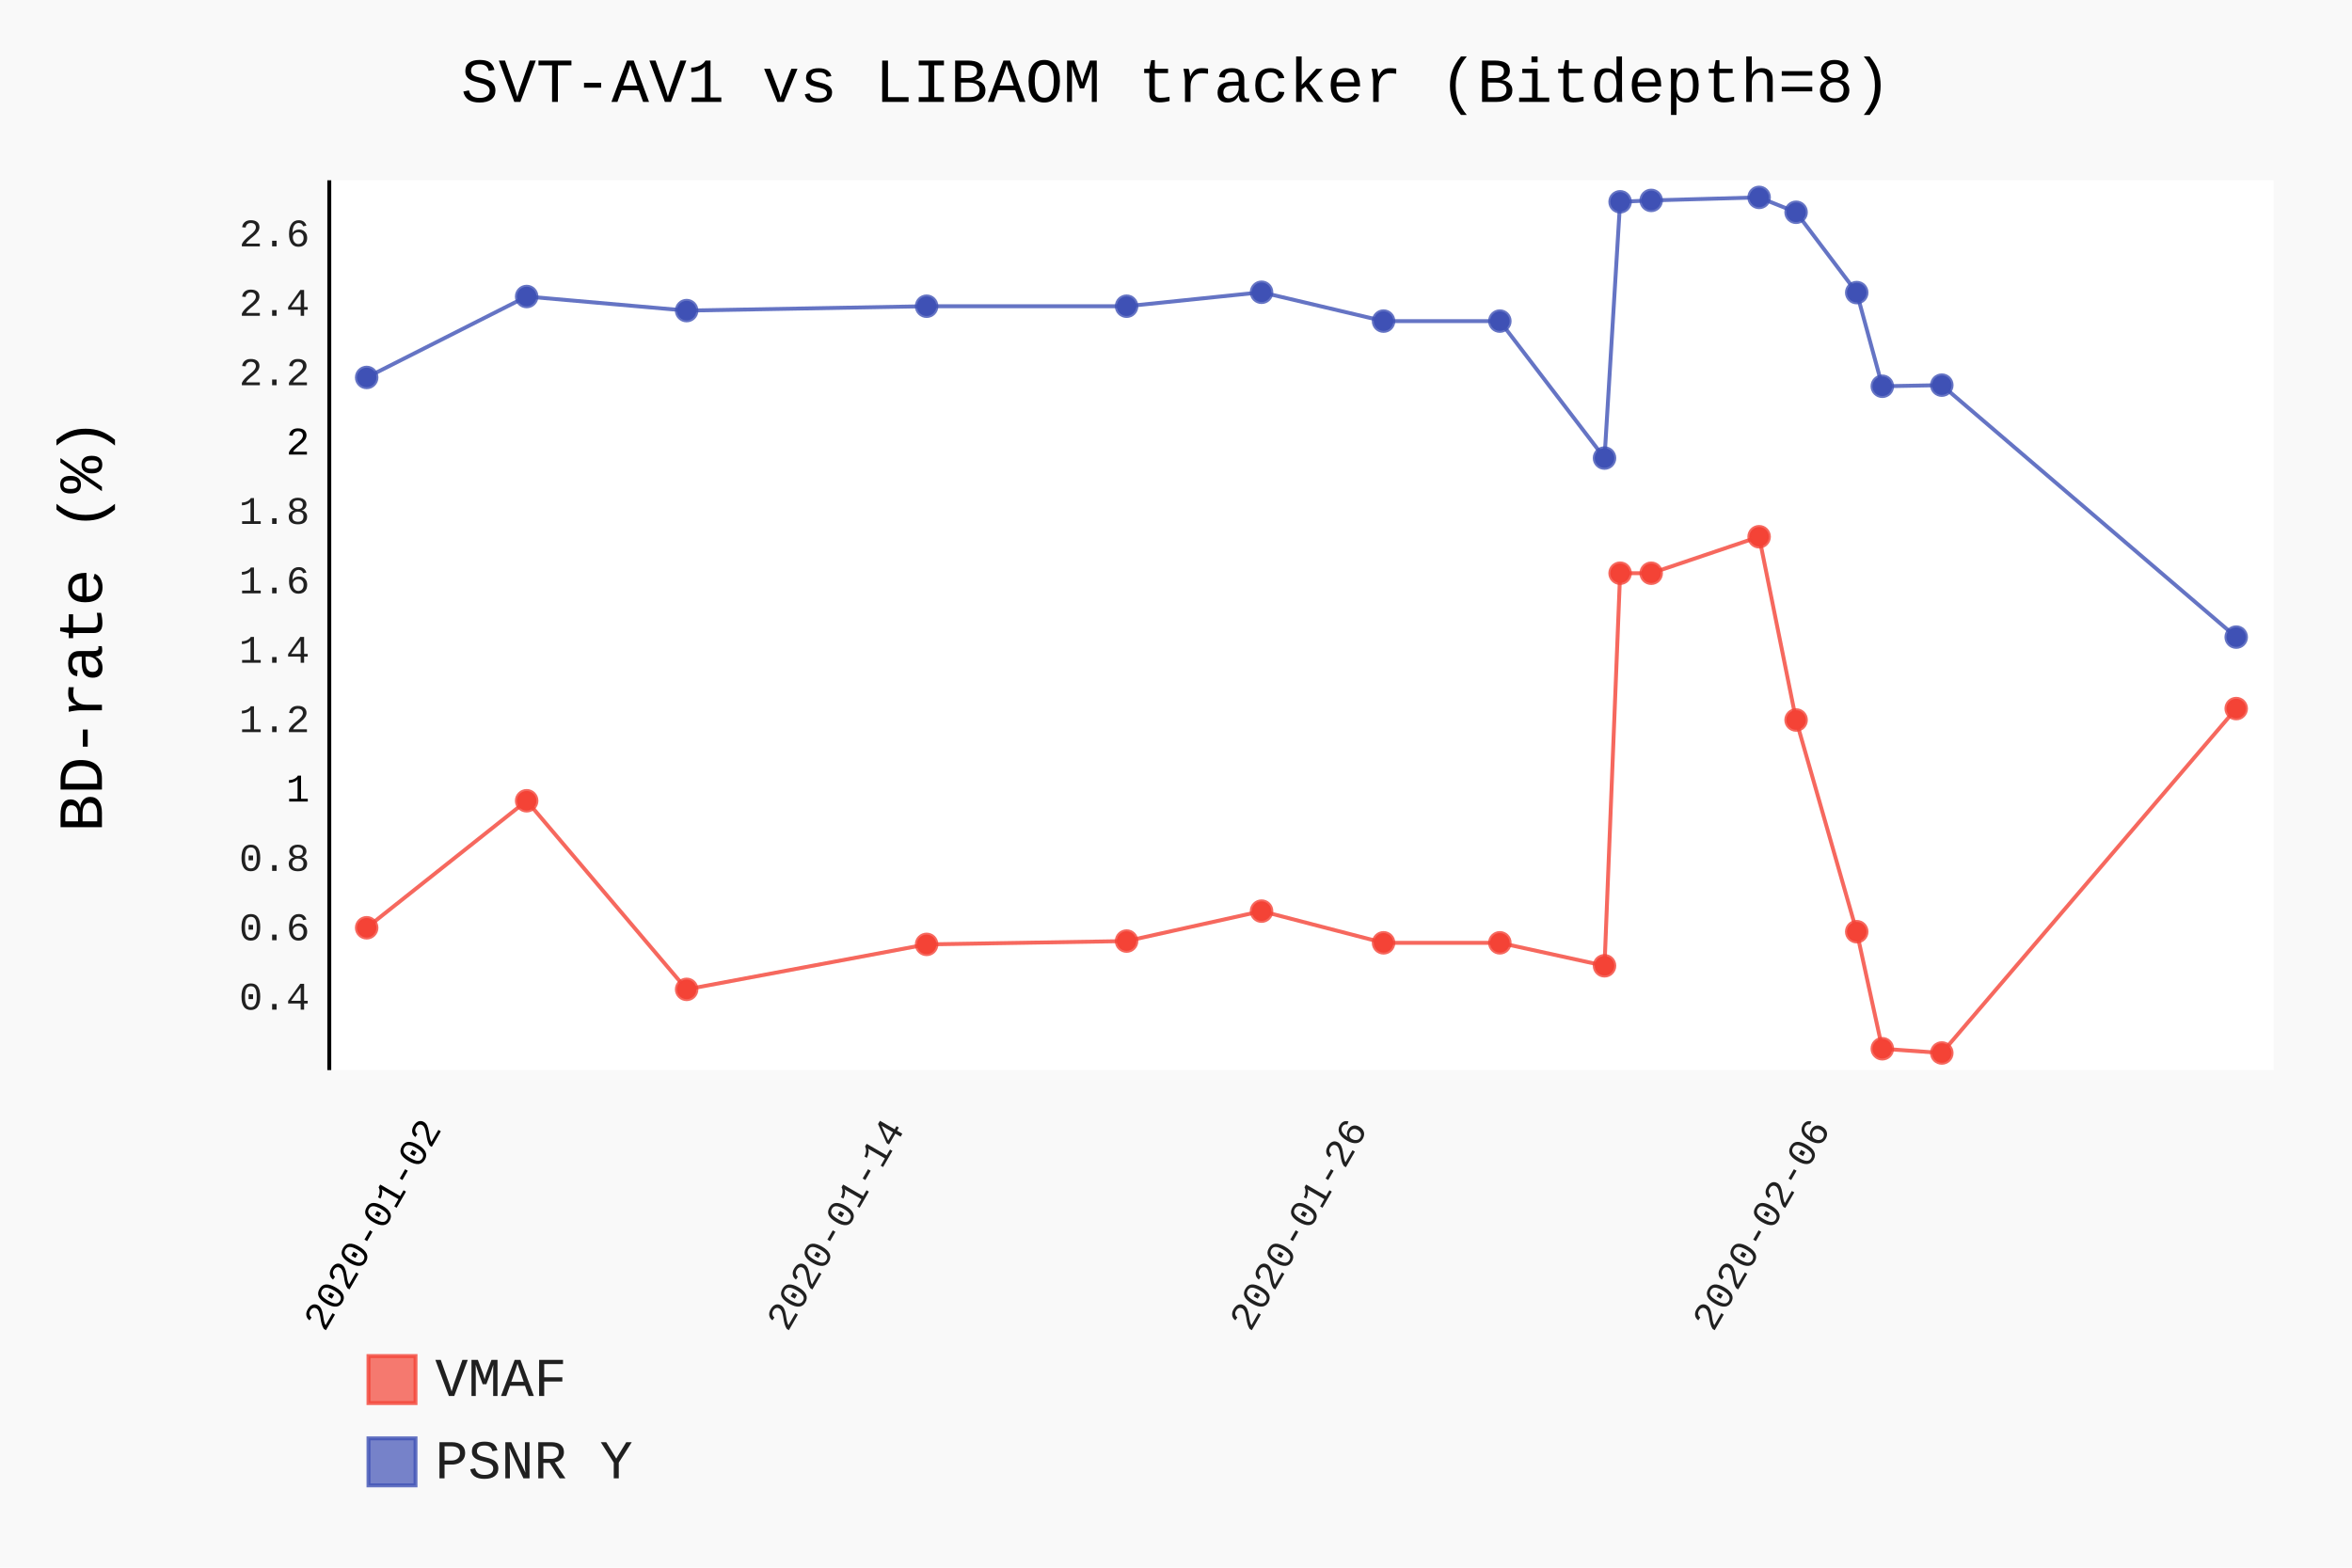
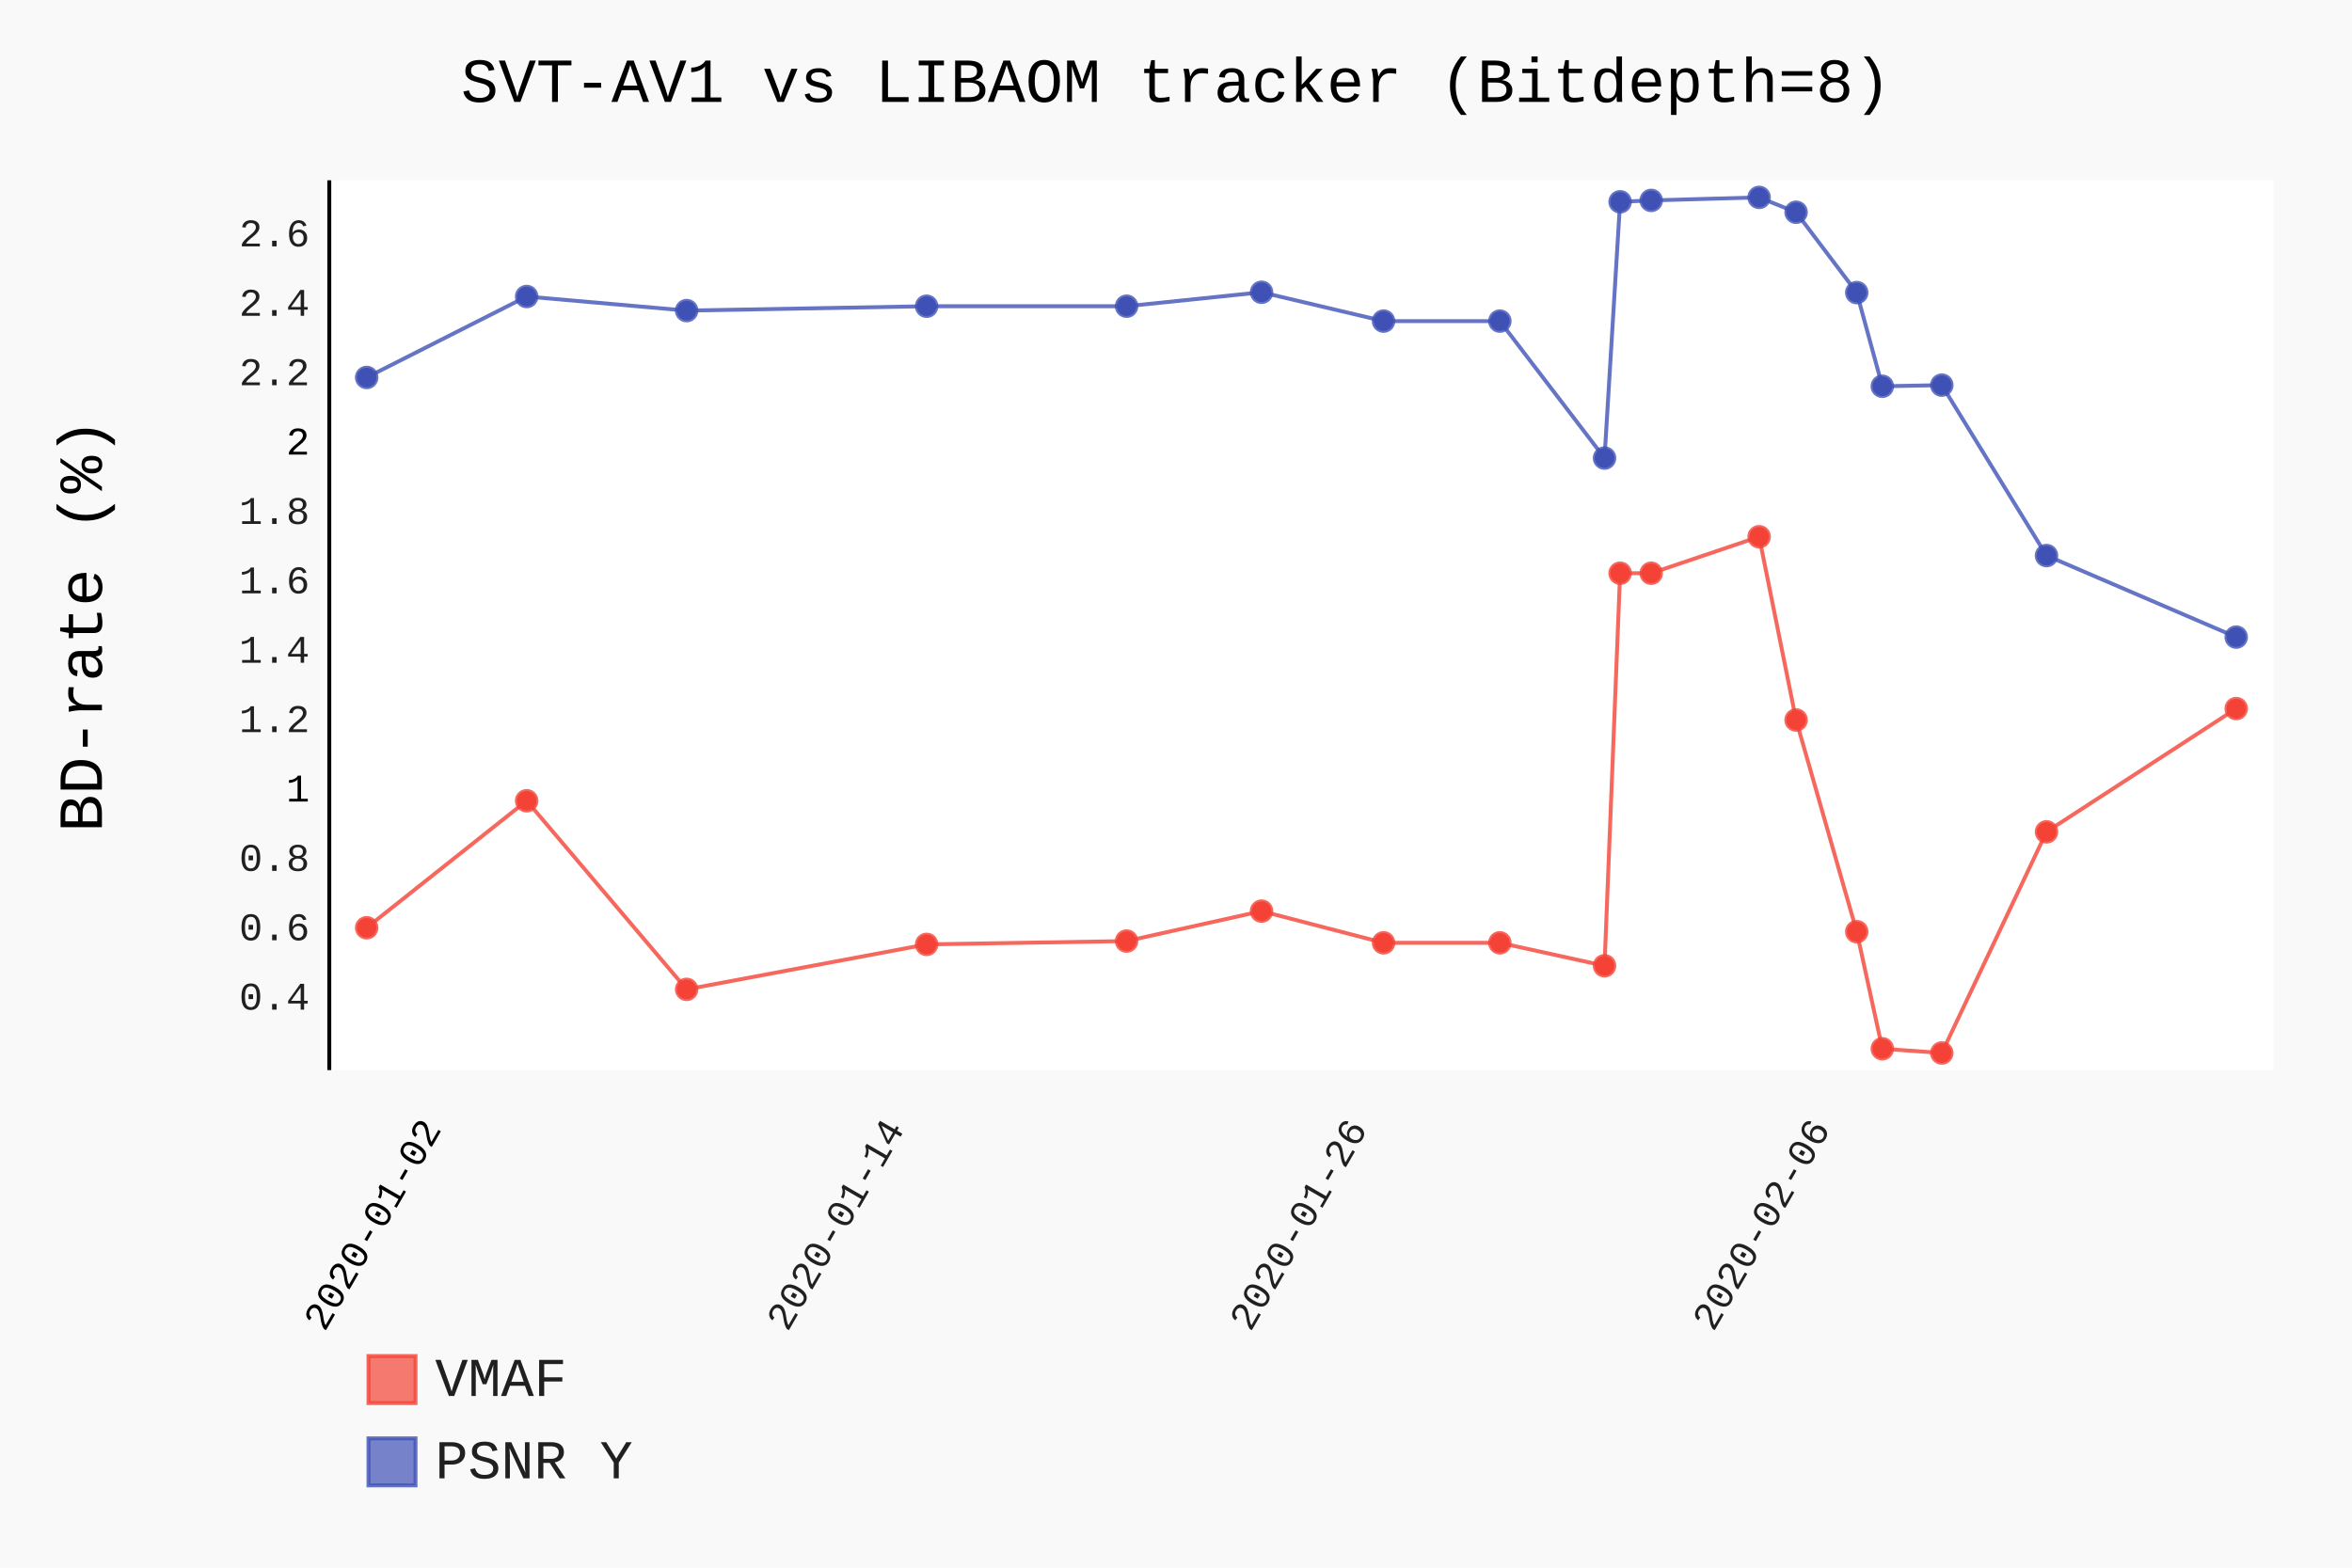
- <svg xmlns="http://www.w3.org/2000/svg" class="pygal-chart" id="chart-9e27a6ae-30aa-4ee4-bd94-84b5c48d207d" viewBox="0 0 600 400">
+ <svg xmlns="http://www.w3.org/2000/svg" class="pygal-chart" id="chart-f332c372-1b6f-40e4-b35a-04cdd7668e56" viewBox="0 0 600 400">
  <defs>
-     <style type="text/css">#chart-9e27a6ae-30aa-4ee4-bd94-84b5c48d207d{-webkit-user-select:none;-webkit-font-smoothing:antialiased;font-family:Consolas,"Liberation Mono",Menlo,Courier,monospace}#chart-9e27a6ae-30aa-4ee4-bd94-84b5c48d207d .title{font-family:Consolas,"Liberation Mono",Menlo,Courier,monospace;font-size:16px}#chart-9e27a6ae-30aa-4ee4-bd94-84b5c48d207d .legends .legend text{font-family:Consolas,"Liberation Mono",Menlo,Courier,monospace;font-size:14px}#chart-9e27a6ae-30aa-4ee4-bd94-84b5c48d207d .axis text{font-family:Consolas,"Liberation Mono",Menlo,Courier,monospace;font-size:10px}#chart-9e27a6ae-30aa-4ee4-bd94-84b5c48d207d .axis text.major{font-family:Consolas,"Liberation Mono",Menlo,Courier,monospace;font-size:10px}#chart-9e27a6ae-30aa-4ee4-bd94-84b5c48d207d .text-overlay text.value{font-family:Consolas,"Liberation Mono",Menlo,Courier,monospace;font-size:16px}#chart-9e27a6ae-30aa-4ee4-bd94-84b5c48d207d .text-overlay text.label{font-family:Consolas,"Liberation Mono",Menlo,Courier,monospace;font-size:10px}#chart-9e27a6ae-30aa-4ee4-bd94-84b5c48d207d .tooltip{font-family:Consolas,"Liberation Mono",Menlo,Courier,monospace;font-size:14px}#chart-9e27a6ae-30aa-4ee4-bd94-84b5c48d207d text.no_data{font-family:Consolas,"Liberation Mono",Menlo,Courier,monospace;font-size:64px}
- #chart-9e27a6ae-30aa-4ee4-bd94-84b5c48d207d{background-color:rgba(249,249,249,1)}#chart-9e27a6ae-30aa-4ee4-bd94-84b5c48d207d path,#chart-9e27a6ae-30aa-4ee4-bd94-84b5c48d207d line,#chart-9e27a6ae-30aa-4ee4-bd94-84b5c48d207d rect,#chart-9e27a6ae-30aa-4ee4-bd94-84b5c48d207d circle{-webkit-transition:150ms;-moz-transition:150ms;transition:150ms}#chart-9e27a6ae-30aa-4ee4-bd94-84b5c48d207d .graph &gt; .background{fill:rgba(249,249,249,1)}#chart-9e27a6ae-30aa-4ee4-bd94-84b5c48d207d .plot &gt; .background{fill:rgba(255,255,255,1)}#chart-9e27a6ae-30aa-4ee4-bd94-84b5c48d207d .graph{fill:rgba(0,0,0,.87)}#chart-9e27a6ae-30aa-4ee4-bd94-84b5c48d207d text.no_data{fill:rgba(0,0,0,1)}#chart-9e27a6ae-30aa-4ee4-bd94-84b5c48d207d .title{fill:rgba(0,0,0,1)}#chart-9e27a6ae-30aa-4ee4-bd94-84b5c48d207d .legends .legend text{fill:rgba(0,0,0,.87)}#chart-9e27a6ae-30aa-4ee4-bd94-84b5c48d207d .legends .legend:hover text{fill:rgba(0,0,0,1)}#chart-9e27a6ae-30aa-4ee4-bd94-84b5c48d207d .axis .line{stroke:rgba(0,0,0,1)}#chart-9e27a6ae-30aa-4ee4-bd94-84b5c48d207d .axis .guide.line{stroke:rgba(0,0,0,.54)}#chart-9e27a6ae-30aa-4ee4-bd94-84b5c48d207d .axis .major.line{stroke:rgba(0,0,0,.87)}#chart-9e27a6ae-30aa-4ee4-bd94-84b5c48d207d .axis text.major{fill:rgba(0,0,0,1)}#chart-9e27a6ae-30aa-4ee4-bd94-84b5c48d207d .axis.y .guides:hover .guide.line,#chart-9e27a6ae-30aa-4ee4-bd94-84b5c48d207d .line-graph .axis.x .guides:hover .guide.line,#chart-9e27a6ae-30aa-4ee4-bd94-84b5c48d207d .stackedline-graph .axis.x .guides:hover .guide.line,#chart-9e27a6ae-30aa-4ee4-bd94-84b5c48d207d .xy-graph .axis.x .guides:hover .guide.line{stroke:rgba(0,0,0,1)}#chart-9e27a6ae-30aa-4ee4-bd94-84b5c48d207d .axis .guides:hover text{fill:rgba(0,0,0,1)}#chart-9e27a6ae-30aa-4ee4-bd94-84b5c48d207d .reactive{fill-opacity:.7;stroke-opacity:.8}#chart-9e27a6ae-30aa-4ee4-bd94-84b5c48d207d .ci{stroke:rgba(0,0,0,.87)}#chart-9e27a6ae-30aa-4ee4-bd94-84b5c48d207d .reactive.active,#chart-9e27a6ae-30aa-4ee4-bd94-84b5c48d207d .active .reactive{fill-opacity:.8;stroke-opacity:.9;stroke-width:4}#chart-9e27a6ae-30aa-4ee4-bd94-84b5c48d207d .ci .reactive.active{stroke-width:1.5}#chart-9e27a6ae-30aa-4ee4-bd94-84b5c48d207d .series text{fill:rgba(0,0,0,1)}#chart-9e27a6ae-30aa-4ee4-bd94-84b5c48d207d .tooltip rect{fill:rgba(255,255,255,1);stroke:rgba(0,0,0,1);-webkit-transition:opacity 150ms;-moz-transition:opacity 150ms;transition:opacity 150ms}#chart-9e27a6ae-30aa-4ee4-bd94-84b5c48d207d .tooltip .label{fill:rgba(0,0,0,.87)}#chart-9e27a6ae-30aa-4ee4-bd94-84b5c48d207d .tooltip .label{fill:rgba(0,0,0,.87)}#chart-9e27a6ae-30aa-4ee4-bd94-84b5c48d207d .tooltip .legend{font-size:.8em;fill:rgba(0,0,0,.54)}#chart-9e27a6ae-30aa-4ee4-bd94-84b5c48d207d .tooltip .x_label{font-size:.6em;fill:rgba(0,0,0,1)}#chart-9e27a6ae-30aa-4ee4-bd94-84b5c48d207d .tooltip .xlink{font-size:.5em;text-decoration:underline}#chart-9e27a6ae-30aa-4ee4-bd94-84b5c48d207d .tooltip .value{font-size:1.5em}#chart-9e27a6ae-30aa-4ee4-bd94-84b5c48d207d .bound{font-size:.5em}#chart-9e27a6ae-30aa-4ee4-bd94-84b5c48d207d .max-value{font-size:.75em;fill:rgba(0,0,0,.54)}#chart-9e27a6ae-30aa-4ee4-bd94-84b5c48d207d .map-element{fill:rgba(255,255,255,1);stroke:rgba(0,0,0,.54) !important}#chart-9e27a6ae-30aa-4ee4-bd94-84b5c48d207d .map-element .reactive{fill-opacity:inherit;stroke-opacity:inherit}#chart-9e27a6ae-30aa-4ee4-bd94-84b5c48d207d .color-0,#chart-9e27a6ae-30aa-4ee4-bd94-84b5c48d207d .color-0 a:visited{stroke:#F44336;fill:#F44336}#chart-9e27a6ae-30aa-4ee4-bd94-84b5c48d207d .color-1,#chart-9e27a6ae-30aa-4ee4-bd94-84b5c48d207d .color-1 a:visited{stroke:#3F51B5;fill:#3F51B5}#chart-9e27a6ae-30aa-4ee4-bd94-84b5c48d207d .text-overlay .color-0 text{fill:black}#chart-9e27a6ae-30aa-4ee4-bd94-84b5c48d207d .text-overlay .color-1 text{fill:black}
- #chart-9e27a6ae-30aa-4ee4-bd94-84b5c48d207d text.no_data{text-anchor:middle}#chart-9e27a6ae-30aa-4ee4-bd94-84b5c48d207d .guide.line{fill:none}#chart-9e27a6ae-30aa-4ee4-bd94-84b5c48d207d .centered{text-anchor:middle}#chart-9e27a6ae-30aa-4ee4-bd94-84b5c48d207d .title{text-anchor:middle}#chart-9e27a6ae-30aa-4ee4-bd94-84b5c48d207d .legends .legend text{fill-opacity:1}#chart-9e27a6ae-30aa-4ee4-bd94-84b5c48d207d .axis.x text{text-anchor:middle}#chart-9e27a6ae-30aa-4ee4-bd94-84b5c48d207d .axis.x:not(.web) text[transform]{text-anchor:start}#chart-9e27a6ae-30aa-4ee4-bd94-84b5c48d207d .axis.x:not(.web) text[transform].backwards{text-anchor:end}#chart-9e27a6ae-30aa-4ee4-bd94-84b5c48d207d .axis.y text{text-anchor:end}#chart-9e27a6ae-30aa-4ee4-bd94-84b5c48d207d .axis.y text[transform].backwards{text-anchor:start}#chart-9e27a6ae-30aa-4ee4-bd94-84b5c48d207d .axis.y2 text{text-anchor:start}#chart-9e27a6ae-30aa-4ee4-bd94-84b5c48d207d .axis.y2 text[transform].backwards{text-anchor:end}#chart-9e27a6ae-30aa-4ee4-bd94-84b5c48d207d .axis .guide.line{stroke-dasharray:4,4}#chart-9e27a6ae-30aa-4ee4-bd94-84b5c48d207d .axis .major.guide.line{stroke-dasharray:6,6}#chart-9e27a6ae-30aa-4ee4-bd94-84b5c48d207d .horizontal .axis.y .guide.line,#chart-9e27a6ae-30aa-4ee4-bd94-84b5c48d207d .horizontal .axis.y2 .guide.line,#chart-9e27a6ae-30aa-4ee4-bd94-84b5c48d207d .vertical .axis.x .guide.line{opacity:0}#chart-9e27a6ae-30aa-4ee4-bd94-84b5c48d207d .horizontal .axis.always_show .guide.line,#chart-9e27a6ae-30aa-4ee4-bd94-84b5c48d207d .vertical .axis.always_show .guide.line{opacity:1 !important}#chart-9e27a6ae-30aa-4ee4-bd94-84b5c48d207d .axis.y .guides:hover .guide.line,#chart-9e27a6ae-30aa-4ee4-bd94-84b5c48d207d .axis.y2 .guides:hover .guide.line,#chart-9e27a6ae-30aa-4ee4-bd94-84b5c48d207d .axis.x .guides:hover .guide.line{opacity:1}#chart-9e27a6ae-30aa-4ee4-bd94-84b5c48d207d .axis .guides:hover text{opacity:1}#chart-9e27a6ae-30aa-4ee4-bd94-84b5c48d207d .nofill{fill:none}#chart-9e27a6ae-30aa-4ee4-bd94-84b5c48d207d .subtle-fill{fill-opacity:.2}#chart-9e27a6ae-30aa-4ee4-bd94-84b5c48d207d .dot{stroke-width:1px;fill-opacity:1}#chart-9e27a6ae-30aa-4ee4-bd94-84b5c48d207d .dot.active{stroke-width:5px}#chart-9e27a6ae-30aa-4ee4-bd94-84b5c48d207d .dot.negative{fill:transparent}#chart-9e27a6ae-30aa-4ee4-bd94-84b5c48d207d text,#chart-9e27a6ae-30aa-4ee4-bd94-84b5c48d207d tspan{stroke:none !important}#chart-9e27a6ae-30aa-4ee4-bd94-84b5c48d207d .series text.active{opacity:1}#chart-9e27a6ae-30aa-4ee4-bd94-84b5c48d207d .tooltip rect{fill-opacity:.95;stroke-width:.5}#chart-9e27a6ae-30aa-4ee4-bd94-84b5c48d207d .tooltip text{fill-opacity:1}#chart-9e27a6ae-30aa-4ee4-bd94-84b5c48d207d .showable{visibility:hidden}#chart-9e27a6ae-30aa-4ee4-bd94-84b5c48d207d .showable.shown{visibility:visible}#chart-9e27a6ae-30aa-4ee4-bd94-84b5c48d207d .gauge-background{fill:rgba(229,229,229,1);stroke:none}#chart-9e27a6ae-30aa-4ee4-bd94-84b5c48d207d .bg-lines{stroke:rgba(249,249,249,1);stroke-width:2px}</style>
+     <style type="text/css">#chart-f332c372-1b6f-40e4-b35a-04cdd7668e56{-webkit-user-select:none;-webkit-font-smoothing:antialiased;font-family:Consolas,"Liberation Mono",Menlo,Courier,monospace}#chart-f332c372-1b6f-40e4-b35a-04cdd7668e56 .title{font-family:Consolas,"Liberation Mono",Menlo,Courier,monospace;font-size:16px}#chart-f332c372-1b6f-40e4-b35a-04cdd7668e56 .legends .legend text{font-family:Consolas,"Liberation Mono",Menlo,Courier,monospace;font-size:14px}#chart-f332c372-1b6f-40e4-b35a-04cdd7668e56 .axis text{font-family:Consolas,"Liberation Mono",Menlo,Courier,monospace;font-size:10px}#chart-f332c372-1b6f-40e4-b35a-04cdd7668e56 .axis text.major{font-family:Consolas,"Liberation Mono",Menlo,Courier,monospace;font-size:10px}#chart-f332c372-1b6f-40e4-b35a-04cdd7668e56 .text-overlay text.value{font-family:Consolas,"Liberation Mono",Menlo,Courier,monospace;font-size:16px}#chart-f332c372-1b6f-40e4-b35a-04cdd7668e56 .text-overlay text.label{font-family:Consolas,"Liberation Mono",Menlo,Courier,monospace;font-size:10px}#chart-f332c372-1b6f-40e4-b35a-04cdd7668e56 .tooltip{font-family:Consolas,"Liberation Mono",Menlo,Courier,monospace;font-size:14px}#chart-f332c372-1b6f-40e4-b35a-04cdd7668e56 text.no_data{font-family:Consolas,"Liberation Mono",Menlo,Courier,monospace;font-size:64px}
+ #chart-f332c372-1b6f-40e4-b35a-04cdd7668e56{background-color:rgba(249,249,249,1)}#chart-f332c372-1b6f-40e4-b35a-04cdd7668e56 path,#chart-f332c372-1b6f-40e4-b35a-04cdd7668e56 line,#chart-f332c372-1b6f-40e4-b35a-04cdd7668e56 rect,#chart-f332c372-1b6f-40e4-b35a-04cdd7668e56 circle{-webkit-transition:150ms;-moz-transition:150ms;transition:150ms}#chart-f332c372-1b6f-40e4-b35a-04cdd7668e56 .graph &gt; .background{fill:rgba(249,249,249,1)}#chart-f332c372-1b6f-40e4-b35a-04cdd7668e56 .plot &gt; .background{fill:rgba(255,255,255,1)}#chart-f332c372-1b6f-40e4-b35a-04cdd7668e56 .graph{fill:rgba(0,0,0,.87)}#chart-f332c372-1b6f-40e4-b35a-04cdd7668e56 text.no_data{fill:rgba(0,0,0,1)}#chart-f332c372-1b6f-40e4-b35a-04cdd7668e56 .title{fill:rgba(0,0,0,1)}#chart-f332c372-1b6f-40e4-b35a-04cdd7668e56 .legends .legend text{fill:rgba(0,0,0,.87)}#chart-f332c372-1b6f-40e4-b35a-04cdd7668e56 .legends .legend:hover text{fill:rgba(0,0,0,1)}#chart-f332c372-1b6f-40e4-b35a-04cdd7668e56 .axis .line{stroke:rgba(0,0,0,1)}#chart-f332c372-1b6f-40e4-b35a-04cdd7668e56 .axis .guide.line{stroke:rgba(0,0,0,.54)}#chart-f332c372-1b6f-40e4-b35a-04cdd7668e56 .axis .major.line{stroke:rgba(0,0,0,.87)}#chart-f332c372-1b6f-40e4-b35a-04cdd7668e56 .axis text.major{fill:rgba(0,0,0,1)}#chart-f332c372-1b6f-40e4-b35a-04cdd7668e56 .axis.y .guides:hover .guide.line,#chart-f332c372-1b6f-40e4-b35a-04cdd7668e56 .line-graph .axis.x .guides:hover .guide.line,#chart-f332c372-1b6f-40e4-b35a-04cdd7668e56 .stackedline-graph .axis.x .guides:hover .guide.line,#chart-f332c372-1b6f-40e4-b35a-04cdd7668e56 .xy-graph .axis.x .guides:hover .guide.line{stroke:rgba(0,0,0,1)}#chart-f332c372-1b6f-40e4-b35a-04cdd7668e56 .axis .guides:hover text{fill:rgba(0,0,0,1)}#chart-f332c372-1b6f-40e4-b35a-04cdd7668e56 .reactive{fill-opacity:.7;stroke-opacity:.8}#chart-f332c372-1b6f-40e4-b35a-04cdd7668e56 .ci{stroke:rgba(0,0,0,.87)}#chart-f332c372-1b6f-40e4-b35a-04cdd7668e56 .reactive.active,#chart-f332c372-1b6f-40e4-b35a-04cdd7668e56 .active .reactive{fill-opacity:.8;stroke-opacity:.9;stroke-width:4}#chart-f332c372-1b6f-40e4-b35a-04cdd7668e56 .ci .reactive.active{stroke-width:1.5}#chart-f332c372-1b6f-40e4-b35a-04cdd7668e56 .series text{fill:rgba(0,0,0,1)}#chart-f332c372-1b6f-40e4-b35a-04cdd7668e56 .tooltip rect{fill:rgba(255,255,255,1);stroke:rgba(0,0,0,1);-webkit-transition:opacity 150ms;-moz-transition:opacity 150ms;transition:opacity 150ms}#chart-f332c372-1b6f-40e4-b35a-04cdd7668e56 .tooltip .label{fill:rgba(0,0,0,.87)}#chart-f332c372-1b6f-40e4-b35a-04cdd7668e56 .tooltip .label{fill:rgba(0,0,0,.87)}#chart-f332c372-1b6f-40e4-b35a-04cdd7668e56 .tooltip .legend{font-size:.8em;fill:rgba(0,0,0,.54)}#chart-f332c372-1b6f-40e4-b35a-04cdd7668e56 .tooltip .x_label{font-size:.6em;fill:rgba(0,0,0,1)}#chart-f332c372-1b6f-40e4-b35a-04cdd7668e56 .tooltip .xlink{font-size:.5em;text-decoration:underline}#chart-f332c372-1b6f-40e4-b35a-04cdd7668e56 .tooltip .value{font-size:1.5em}#chart-f332c372-1b6f-40e4-b35a-04cdd7668e56 .bound{font-size:.5em}#chart-f332c372-1b6f-40e4-b35a-04cdd7668e56 .max-value{font-size:.75em;fill:rgba(0,0,0,.54)}#chart-f332c372-1b6f-40e4-b35a-04cdd7668e56 .map-element{fill:rgba(255,255,255,1);stroke:rgba(0,0,0,.54) !important}#chart-f332c372-1b6f-40e4-b35a-04cdd7668e56 .map-element .reactive{fill-opacity:inherit;stroke-opacity:inherit}#chart-f332c372-1b6f-40e4-b35a-04cdd7668e56 .color-0,#chart-f332c372-1b6f-40e4-b35a-04cdd7668e56 .color-0 a:visited{stroke:#F44336;fill:#F44336}#chart-f332c372-1b6f-40e4-b35a-04cdd7668e56 .color-1,#chart-f332c372-1b6f-40e4-b35a-04cdd7668e56 .color-1 a:visited{stroke:#3F51B5;fill:#3F51B5}#chart-f332c372-1b6f-40e4-b35a-04cdd7668e56 .text-overlay .color-0 text{fill:black}#chart-f332c372-1b6f-40e4-b35a-04cdd7668e56 .text-overlay .color-1 text{fill:black}
+ #chart-f332c372-1b6f-40e4-b35a-04cdd7668e56 text.no_data{text-anchor:middle}#chart-f332c372-1b6f-40e4-b35a-04cdd7668e56 .guide.line{fill:none}#chart-f332c372-1b6f-40e4-b35a-04cdd7668e56 .centered{text-anchor:middle}#chart-f332c372-1b6f-40e4-b35a-04cdd7668e56 .title{text-anchor:middle}#chart-f332c372-1b6f-40e4-b35a-04cdd7668e56 .legends .legend text{fill-opacity:1}#chart-f332c372-1b6f-40e4-b35a-04cdd7668e56 .axis.x text{text-anchor:middle}#chart-f332c372-1b6f-40e4-b35a-04cdd7668e56 .axis.x:not(.web) text[transform]{text-anchor:start}#chart-f332c372-1b6f-40e4-b35a-04cdd7668e56 .axis.x:not(.web) text[transform].backwards{text-anchor:end}#chart-f332c372-1b6f-40e4-b35a-04cdd7668e56 .axis.y text{text-anchor:end}#chart-f332c372-1b6f-40e4-b35a-04cdd7668e56 .axis.y text[transform].backwards{text-anchor:start}#chart-f332c372-1b6f-40e4-b35a-04cdd7668e56 .axis.y2 text{text-anchor:start}#chart-f332c372-1b6f-40e4-b35a-04cdd7668e56 .axis.y2 text[transform].backwards{text-anchor:end}#chart-f332c372-1b6f-40e4-b35a-04cdd7668e56 .axis .guide.line{stroke-dasharray:4,4}#chart-f332c372-1b6f-40e4-b35a-04cdd7668e56 .axis .major.guide.line{stroke-dasharray:6,6}#chart-f332c372-1b6f-40e4-b35a-04cdd7668e56 .horizontal .axis.y .guide.line,#chart-f332c372-1b6f-40e4-b35a-04cdd7668e56 .horizontal .axis.y2 .guide.line,#chart-f332c372-1b6f-40e4-b35a-04cdd7668e56 .vertical .axis.x .guide.line{opacity:0}#chart-f332c372-1b6f-40e4-b35a-04cdd7668e56 .horizontal .axis.always_show .guide.line,#chart-f332c372-1b6f-40e4-b35a-04cdd7668e56 .vertical .axis.always_show .guide.line{opacity:1 !important}#chart-f332c372-1b6f-40e4-b35a-04cdd7668e56 .axis.y .guides:hover .guide.line,#chart-f332c372-1b6f-40e4-b35a-04cdd7668e56 .axis.y2 .guides:hover .guide.line,#chart-f332c372-1b6f-40e4-b35a-04cdd7668e56 .axis.x .guides:hover .guide.line{opacity:1}#chart-f332c372-1b6f-40e4-b35a-04cdd7668e56 .axis .guides:hover text{opacity:1}#chart-f332c372-1b6f-40e4-b35a-04cdd7668e56 .nofill{fill:none}#chart-f332c372-1b6f-40e4-b35a-04cdd7668e56 .subtle-fill{fill-opacity:.2}#chart-f332c372-1b6f-40e4-b35a-04cdd7668e56 .dot{stroke-width:1px;fill-opacity:1}#chart-f332c372-1b6f-40e4-b35a-04cdd7668e56 .dot.active{stroke-width:5px}#chart-f332c372-1b6f-40e4-b35a-04cdd7668e56 .dot.negative{fill:transparent}#chart-f332c372-1b6f-40e4-b35a-04cdd7668e56 text,#chart-f332c372-1b6f-40e4-b35a-04cdd7668e56 tspan{stroke:none !important}#chart-f332c372-1b6f-40e4-b35a-04cdd7668e56 .series text.active{opacity:1}#chart-f332c372-1b6f-40e4-b35a-04cdd7668e56 .tooltip rect{fill-opacity:.95;stroke-width:.5}#chart-f332c372-1b6f-40e4-b35a-04cdd7668e56 .tooltip text{fill-opacity:1}#chart-f332c372-1b6f-40e4-b35a-04cdd7668e56 .showable{visibility:hidden}#chart-f332c372-1b6f-40e4-b35a-04cdd7668e56 .showable.shown{visibility:visible}#chart-f332c372-1b6f-40e4-b35a-04cdd7668e56 .gauge-background{fill:rgba(229,229,229,1);stroke:none}#chart-f332c372-1b6f-40e4-b35a-04cdd7668e56 .bg-lines{stroke:rgba(249,249,249,1);stroke-width:2px}</style>
  </defs>
  <g class="graph datetimeline-graph vertical">
    <rect class="background" height="400" width="600" x="0" y="0" />
    <g class="plot" transform="translate(84, 46)">
      <rect class="background" height="227.038" width="496.0" x="0" y="0" />
      <g class="axis y">
        <g class="guides">
          <text class="" x="-5" y="211.616">0.4</text>
        </g>
        <g class="guides">
          <text class="" x="-5" y="193.913">0.6</text>
        </g>
        <g class="guides">
          <text class="" x="-5" y="176.209">0.8</text>
        </g>
        <g class="guides">
          <text class="major" x="-5" y="158.505">1</text>
        </g>
        <g class="guides">
          <text class="" x="-5" y="140.801">1.2</text>
        </g>
        <g class="guides">
          <text class="" x="-5" y="123.097">1.4</text>
        </g>
        <g class="guides">
          <text class="" x="-5" y="105.393">1.6</text>
        </g>
        <g class="guides">
          <text class="" x="-5" y="87.69">1.8</text>
        </g>
        <g class="guides">
          <text class="major" x="-5" y="69.986">2</text>
        </g>
        <g class="guides">
          <text class="" x="-5" y="52.282">2.2</text>
        </g>
        <g class="guides">
          <text class="" x="-5" y="34.578">2.4</text>
        </g>
        <g class="guides">
          <text class="" x="-5" y="16.874">2.6</text>
        </g>
      </g>
      <g class="axis x">
        <path class="line" d="M0 0 v227.038" />
        <g class="guides">
          <path class="major guide line" d="M28.811 0 v227.038" />
          <text class="major backwards" transform="rotate(300 28.81099 242.0385)" x="28.811" y="242.038">2020-01-02</text>
        </g>
        <g class="guides">
          <path class="guide line" d="M146.902 0 v227.038" />
          <text class="backwards" transform="rotate(300 146.9025 242.0385)" x="146.902" y="242.038">2020-01-14</text>
        </g>
        <g class="guides">
          <path class="guide line" d="M264.994 0 v227.038" />
          <text class="backwards" transform="rotate(300 264.994 242.0385)" x="264.994" y="242.038">2020-01-26</text>
        </g>
        <g class="guides">
          <path class="guide line" d="M383.085 0 v227.038" />
          <text class="backwards" transform="rotate(300 383.0854 242.0385)" x="383.085" y="242.038">2020-02-06</text>
        </g>
      </g>
      <g class="series serie-0 color-0">
-         <path class="line reactive nofill" d="M9.538 190.724 L50.351 158.319 91.163 206.439 152.382 194.963 203.397 194.119 237.825 186.477 268.947 194.564 298.613 194.564 325.316 200.422 329.293 100.254 337.223 100.262 364.754 90.952 374.187 137.708 389.657 191.724 396.183 221.59 411.358 222.672 486.462 134.798" />
+         <path class="line reactive nofill" d="M9.538 190.724 L50.351 158.319 91.163 206.439 152.382 194.963 203.397 194.119 237.825 186.477 268.947 194.564 298.613 194.564 325.316 200.422 329.293 100.254 337.223 100.262 364.754 90.952 374.187 137.708 389.657 191.724 396.183 221.59 411.358 222.672 438.069 166.25 486.462 134.798" />
      </g>
      <g class="series serie-1 color-1">
-         <path class="line reactive nofill" d="M9.538 50.309 L50.351 29.659 91.163 33.251 152.382 32.135 203.397 32.132 237.825 28.572 268.947 35.932 298.613 35.932 325.316 70.877 329.293 5.487 337.223 5.136 364.754 4.366 374.187 8.159 389.657 28.657 396.183 52.558 411.358 52.27 486.462 116.559" />
+         <path class="line reactive nofill" d="M9.538 50.309 L50.351 29.659 91.163 33.251 152.382 32.135 203.397 32.132 237.825 28.572 268.947 35.932 298.613 35.932 325.316 70.877 329.293 5.487 337.223 5.136 364.754 4.366 374.187 8.159 389.657 28.657 396.183 52.558 411.358 52.27 438.069 95.754 486.462 116.559" />
      </g>
    </g>
    <g class="titles">
      <text class="title plot_title" x="300.0" y="26">SVT-AV1 vs LIBAOM tracker (Bitdepth=8)</text>
      <text class="title" transform="rotate(-90 0 159.5192)" x="0" y="185.519">BD-rate (%)</text>
    </g>
    <g class="plot overlay" transform="translate(84, 46)">
      <g class="series serie-0 color-0">
        <g class="dots">
          <circle class="dot reactive tooltip-trigger" cx="9.538" cy="190.724" r="2.5" />
        </g>
        <g class="dots">
          <circle class="dot reactive tooltip-trigger" cx="50.351" cy="158.319" r="2.5" />
        </g>
        <g class="dots">
          <circle class="dot reactive tooltip-trigger" cx="91.163" cy="206.439" r="2.5" />
        </g>
        <g class="dots">
          <circle class="dot reactive tooltip-trigger" cx="152.382" cy="194.963" r="2.5" />
        </g>
        <g class="dots">
          <circle class="dot reactive tooltip-trigger" cx="203.397" cy="194.119" r="2.5" />
        </g>
        <g class="dots">
          <circle class="dot reactive tooltip-trigger" cx="237.825" cy="186.477" r="2.5" />
        </g>
        <g class="dots">
          <circle class="dot reactive tooltip-trigger" cx="268.947" cy="194.564" r="2.5" />
        </g>
        <g class="dots">
          <circle class="dot reactive tooltip-trigger" cx="298.613" cy="194.564" r="2.5" />
        </g>
        <g class="dots">
          <circle class="dot reactive tooltip-trigger" cx="325.316" cy="200.422" r="2.5" />
        </g>
        <g class="dots">
          <circle class="dot reactive tooltip-trigger" cx="329.293" cy="100.254" r="2.5" />
        </g>
        <g class="dots">
          <circle class="dot reactive tooltip-trigger" cx="337.223" cy="100.262" r="2.5" />
        </g>
        <g class="dots">
          <circle class="dot reactive tooltip-trigger" cx="364.754" cy="90.952" r="2.5" />
        </g>
        <g class="dots">
          <circle class="dot reactive tooltip-trigger" cx="374.187" cy="137.708" r="2.5" />
        </g>
        <g class="dots">
          <circle class="dot reactive tooltip-trigger" cx="389.657" cy="191.724" r="2.5" />
        </g>
        <g class="dots">
          <circle class="dot reactive tooltip-trigger" cx="396.183" cy="221.59" r="2.5" />
        </g>
        <g class="dots">
          <circle class="dot reactive tooltip-trigger" cx="411.358" cy="222.672" r="2.5" />
        </g>
        <g class="dots">
+           <circle class="dot reactive tooltip-trigger" cx="438.069" cy="166.25" r="2.5" />
+         </g>
+         <g class="dots">
          <circle class="dot reactive tooltip-trigger" cx="486.462" cy="134.798" r="2.5" />
        </g>
      </g>
      <g class="series serie-1 color-1">
        <g class="dots">
          <circle class="dot reactive tooltip-trigger" cx="9.538" cy="50.309" r="2.5" />
        </g>
        <g class="dots">
          <circle class="dot reactive tooltip-trigger" cx="50.351" cy="29.659" r="2.5" />
        </g>
        <g class="dots">
          <circle class="dot reactive tooltip-trigger" cx="91.163" cy="33.251" r="2.5" />
        </g>
        <g class="dots">
          <circle class="dot reactive tooltip-trigger" cx="152.382" cy="32.135" r="2.5" />
        </g>
        <g class="dots">
          <circle class="dot reactive tooltip-trigger" cx="203.397" cy="32.132" r="2.5" />
        </g>
        <g class="dots">
          <circle class="dot reactive tooltip-trigger" cx="237.825" cy="28.572" r="2.5" />
        </g>
        <g class="dots">
          <circle class="dot reactive tooltip-trigger" cx="268.947" cy="35.932" r="2.5" />
        </g>
        <g class="dots">
          <circle class="dot reactive tooltip-trigger" cx="298.613" cy="35.932" r="2.5" />
        </g>
        <g class="dots">
          <circle class="dot reactive tooltip-trigger" cx="325.316" cy="70.877" r="2.5" />
        </g>
        <g class="dots">
          <circle class="dot reactive tooltip-trigger" cx="329.293" cy="5.487" r="2.5" />
        </g>
        <g class="dots">
          <circle class="dot reactive tooltip-trigger" cx="337.223" cy="5.136" r="2.5" />
        </g>
        <g class="dots">
          <circle class="dot reactive tooltip-trigger" cx="364.754" cy="4.366" r="2.5" />
        </g>
        <g class="dots">
          <circle class="dot reactive tooltip-trigger" cx="374.187" cy="8.159" r="2.5" />
        </g>
        <g class="dots">
          <circle class="dot reactive tooltip-trigger" cx="389.657" cy="28.657" r="2.5" />
        </g>
        <g class="dots">
          <circle class="dot reactive tooltip-trigger" cx="396.183" cy="52.558" r="2.5" />
        </g>
        <g class="dots">
          <circle class="dot reactive tooltip-trigger" cx="411.358" cy="52.27" r="2.5" />
+         </g>
+         <g class="dots">
+           <circle class="dot reactive tooltip-trigger" cx="438.069" cy="95.754" r="2.5" />
        </g>
        <g class="dots">
          <circle class="dot reactive tooltip-trigger" cx="486.462" cy="116.559" r="2.5" />
        </g>
      </g>
    </g>
    <g class="plot text-overlay" transform="translate(84, 46)">
      <g class="series serie-0 color-0" />
      <g class="series serie-1 color-1" />
    </g>
    <g class="plot tooltip-overlay" transform="translate(84, 46)">
      <g class="tooltip" style="opacity: 0" transform="translate(0 0)">
        <rect class="tooltip-box" height="0" rx="0" ry="0" width="0" />
        <g class="text" />
      </g>
    </g>
    <g class="legends" transform="translate(94, 345)">
      <g class="legend reactive activate-serie" id="activate-serie-0">
        <rect class="color-0 reactive" height="12" width="12" x="0.0" y="1.0" />
        <text x="17.0" y="11.2">VMAF</text>
      </g>
      <g class="legend reactive activate-serie" id="activate-serie-1">
        <rect class="color-1 reactive" height="12" width="12" x="0.0" y="22.0" />
        <text x="17.0" y="32.2">PSNR Y</text>
      </g>
    </g>
  </g>
</svg>
